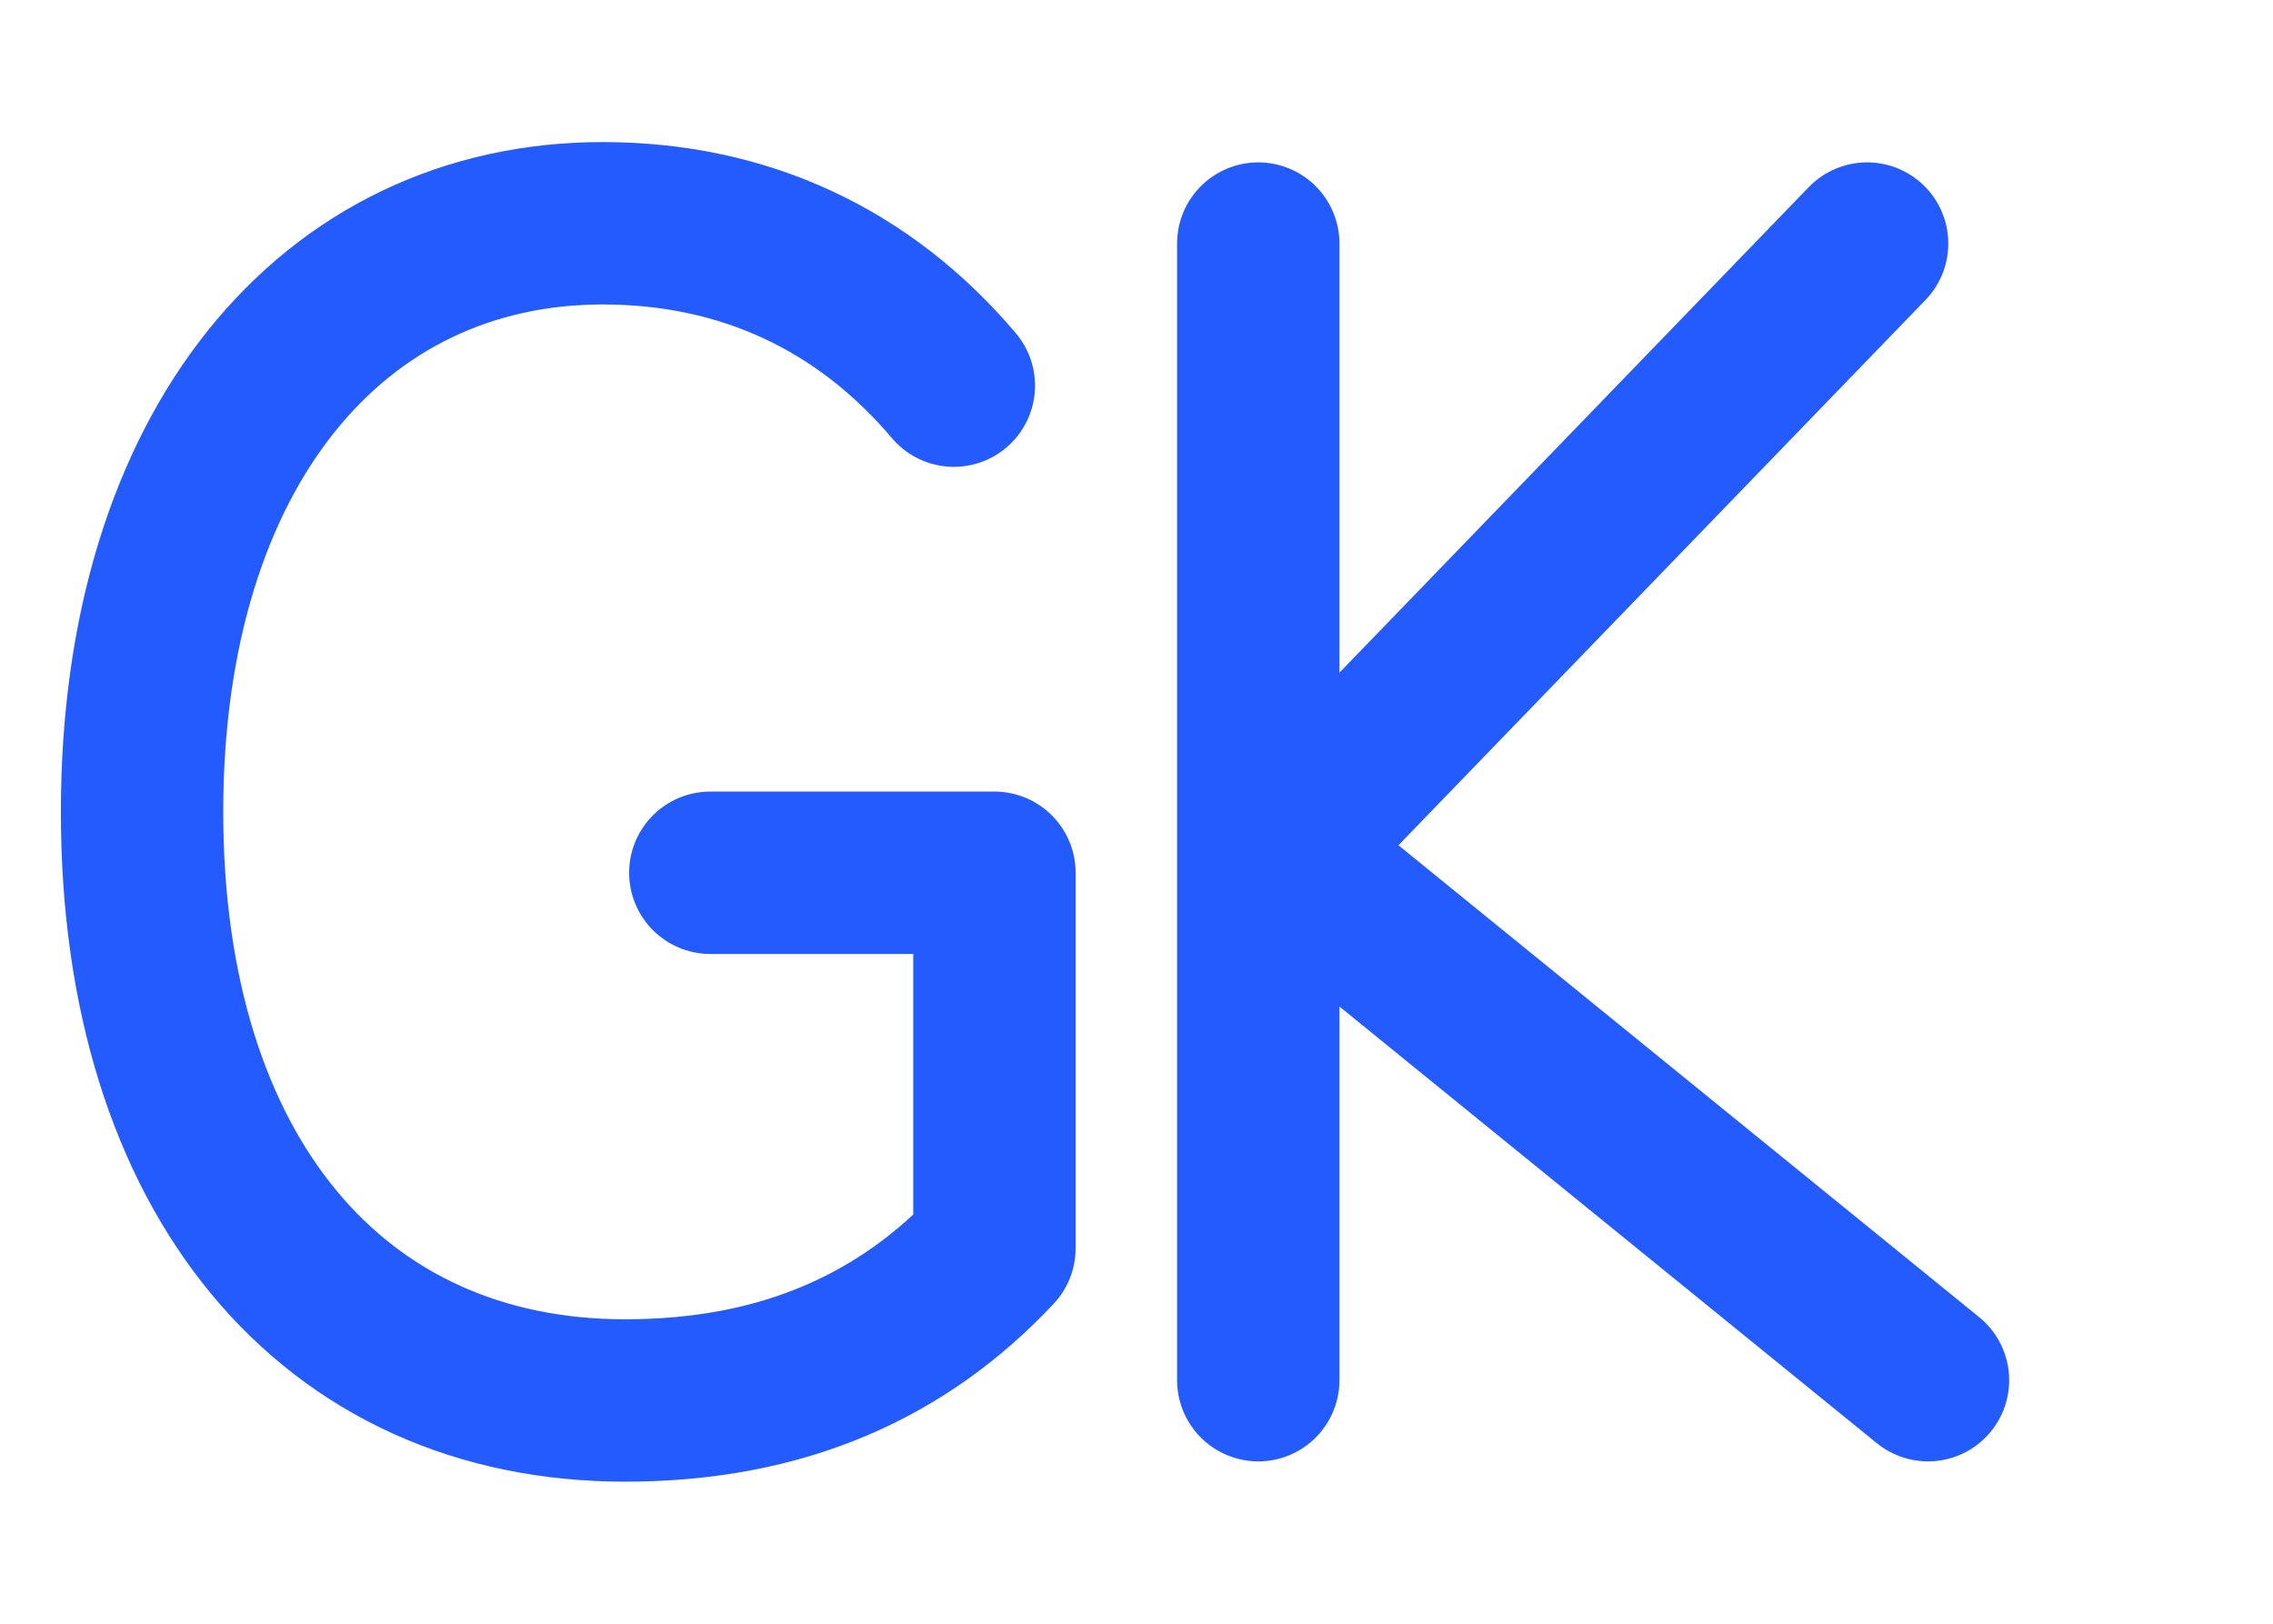
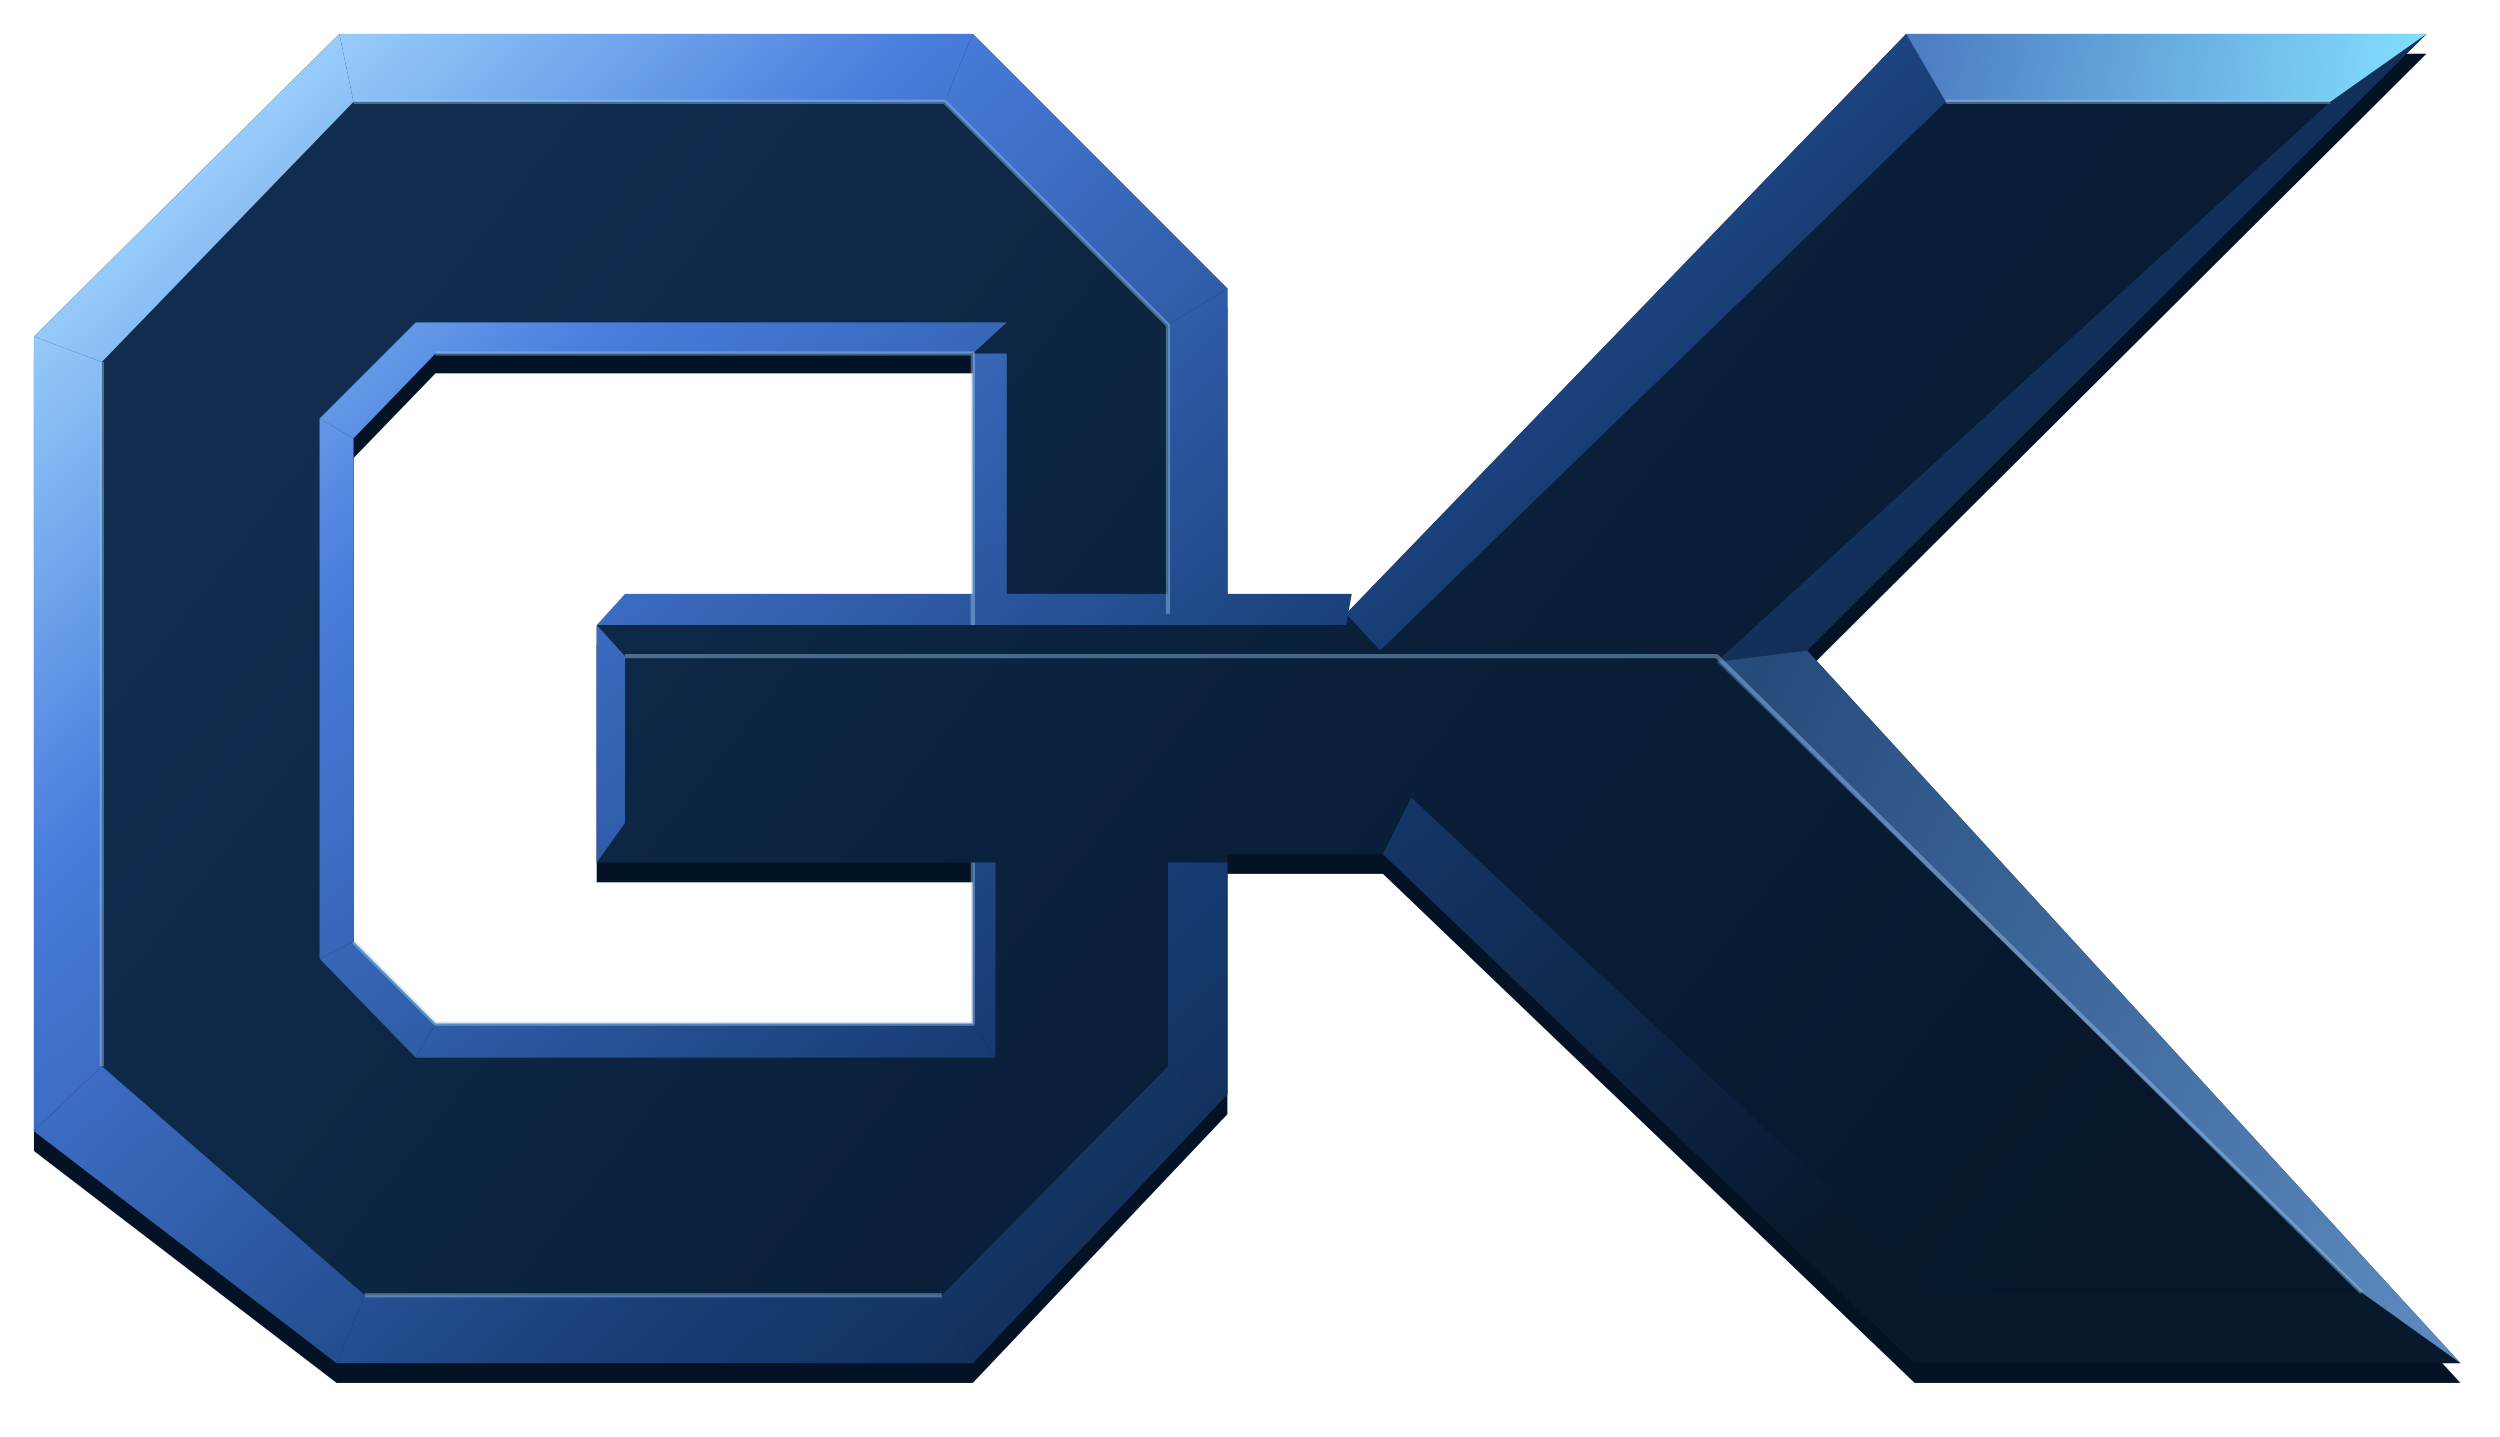
- <svg xmlns="http://www.w3.org/2000/svg" viewBox="0 0 112 80" role="img" aria-labelledby="title">
-   <g fill="none" stroke="#245BFF" stroke-width="8" stroke-linecap="round" stroke-linejoin="round">
-     <path d="M47 19c-4.4-5.2-10.3-8-17.3-8C16.4 11 7 22.1 7 40s9.4 29 23.8 29c7.8 0 13.7-2.7 18.2-7.5V43H35" />
-     <path d="M62 12v56M63 42l29-30M63 42l32 26" />
+ <svg xmlns="http://www.w3.org/2000/svg" viewBox="0 0 884 508" role="img" aria-labelledby="title">
+   <defs>
+     <linearGradient id="face" x1="160" y1="50" x2="710" y2="480" gradientUnits="userSpaceOnUse">
+       <stop stop-color="#102D50" />
+       <stop offset=".52" stop-color="#0A203A" />
+       <stop offset="1" stop-color="#06172B" />
+     </linearGradient>
+     <linearGradient id="bevel" x1="100" y1="0" x2="570" y2="500" gradientUnits="userSpaceOnUse">
+       <stop stop-color="#A4D9FF" />
+       <stop offset=".24" stop-color="#497DDD" />
+       <stop offset=".63" stop-color="#173D75" />
+       <stop offset="1" stop-color="#08192E" />
+     </linearGradient>
+     <linearGradient id="top" x1="670" y1="12" x2="855" y2="38" gradientUnits="userSpaceOnUse">
+       <stop stop-color="#4A78BF" />
+       <stop offset="1" stop-color="#83DEFF" />
+     </linearGradient>
+     <linearGradient id="edge" x1="330" y1="220" x2="870" y2="482" gradientUnits="userSpaceOnUse">
+       <stop stop-color="#739CD8" />
+       <stop offset=".45" stop-color="#254B7C" />
+       <stop offset="1" stop-color="#5E8CC2" />
+     </linearGradient>
+     <path id="body" fill-rule="evenodd" d="M120 12H344L434 102V217H476L674 12H858L639 230L870 482H677L489 302H434V387L344 482H119L12 400V119ZM154 125L125 155V333L154 362H344V305H211V221H344V125Z" />
+   </defs>
+   <use href="#body" transform="translate(0 7)" fill="#041225" />
+   <use href="#body" fill="url(#face)" />
+   <g fill="url(#bevel)">
+     <path d="M120 12L125 36H334L344 12Z" />
+     <path d="M120 12L125 36L36 128L12 119Z" />
+     <path d="M12 119L36 128V377L12 400Z" />
+     <path d="M344 12L334 36L413 115L434 102Z" />
+     <path d="M434 102L413 115V217H434Z" />
+     <path d="M12 400L36 377L129 458L119 482Z" />
+     <path d="M119 482L129 458H333L344 482Z" />
+     <path d="M434 387L413 377L333 458L344 482Z" />
+     <path d="M434 305H413V377L434 387Z" />
+     <path d="M154 125H344L356 114H147L113 148L125 155Z" />
+     <path d="M125 155L113 148V339L125 333Z" />
+     <path d="M125 333L113 339L147 374L154 362Z" />
+     <path d="M154 362L147 374H352L344 362Z" />
+     <path d="M344 362L352 374V305H344Z" />
+     <path d="M344 125H356V221H344Z" />
+     <path d="M211 221L221 210H478L476 221Z" />
+     <path d="M211 221L221 232V291L211 305Z" />
+     <path d="M476 217L488 230L688 36L674 12Z" />
+     <path d="M858 12L824 36L607 234L639 230Z" />
+     <path d="M677 482L686 457L499 282L489 302Z" />
+     <path d="M870 482L835 457H686L677 482Z" />
+   </g>
+   <path d="M674 12L688 36H824L858 12Z" fill="url(#top)" />
+   <path d="M639 230L607 234L835 457L870 482Z" fill="url(#edge)" />
+   <g fill="none" stroke="#A0CBF3" stroke-opacity=".42" stroke-width="1.5" stroke-linejoin="round">
+     <path d="M125 36H334L413 115V217M36 128V377M154 125H344V221M125 333L154 362H344V305M221 232H607L835 457M688 36H824M129 458H333" />
  </g>
</svg>
